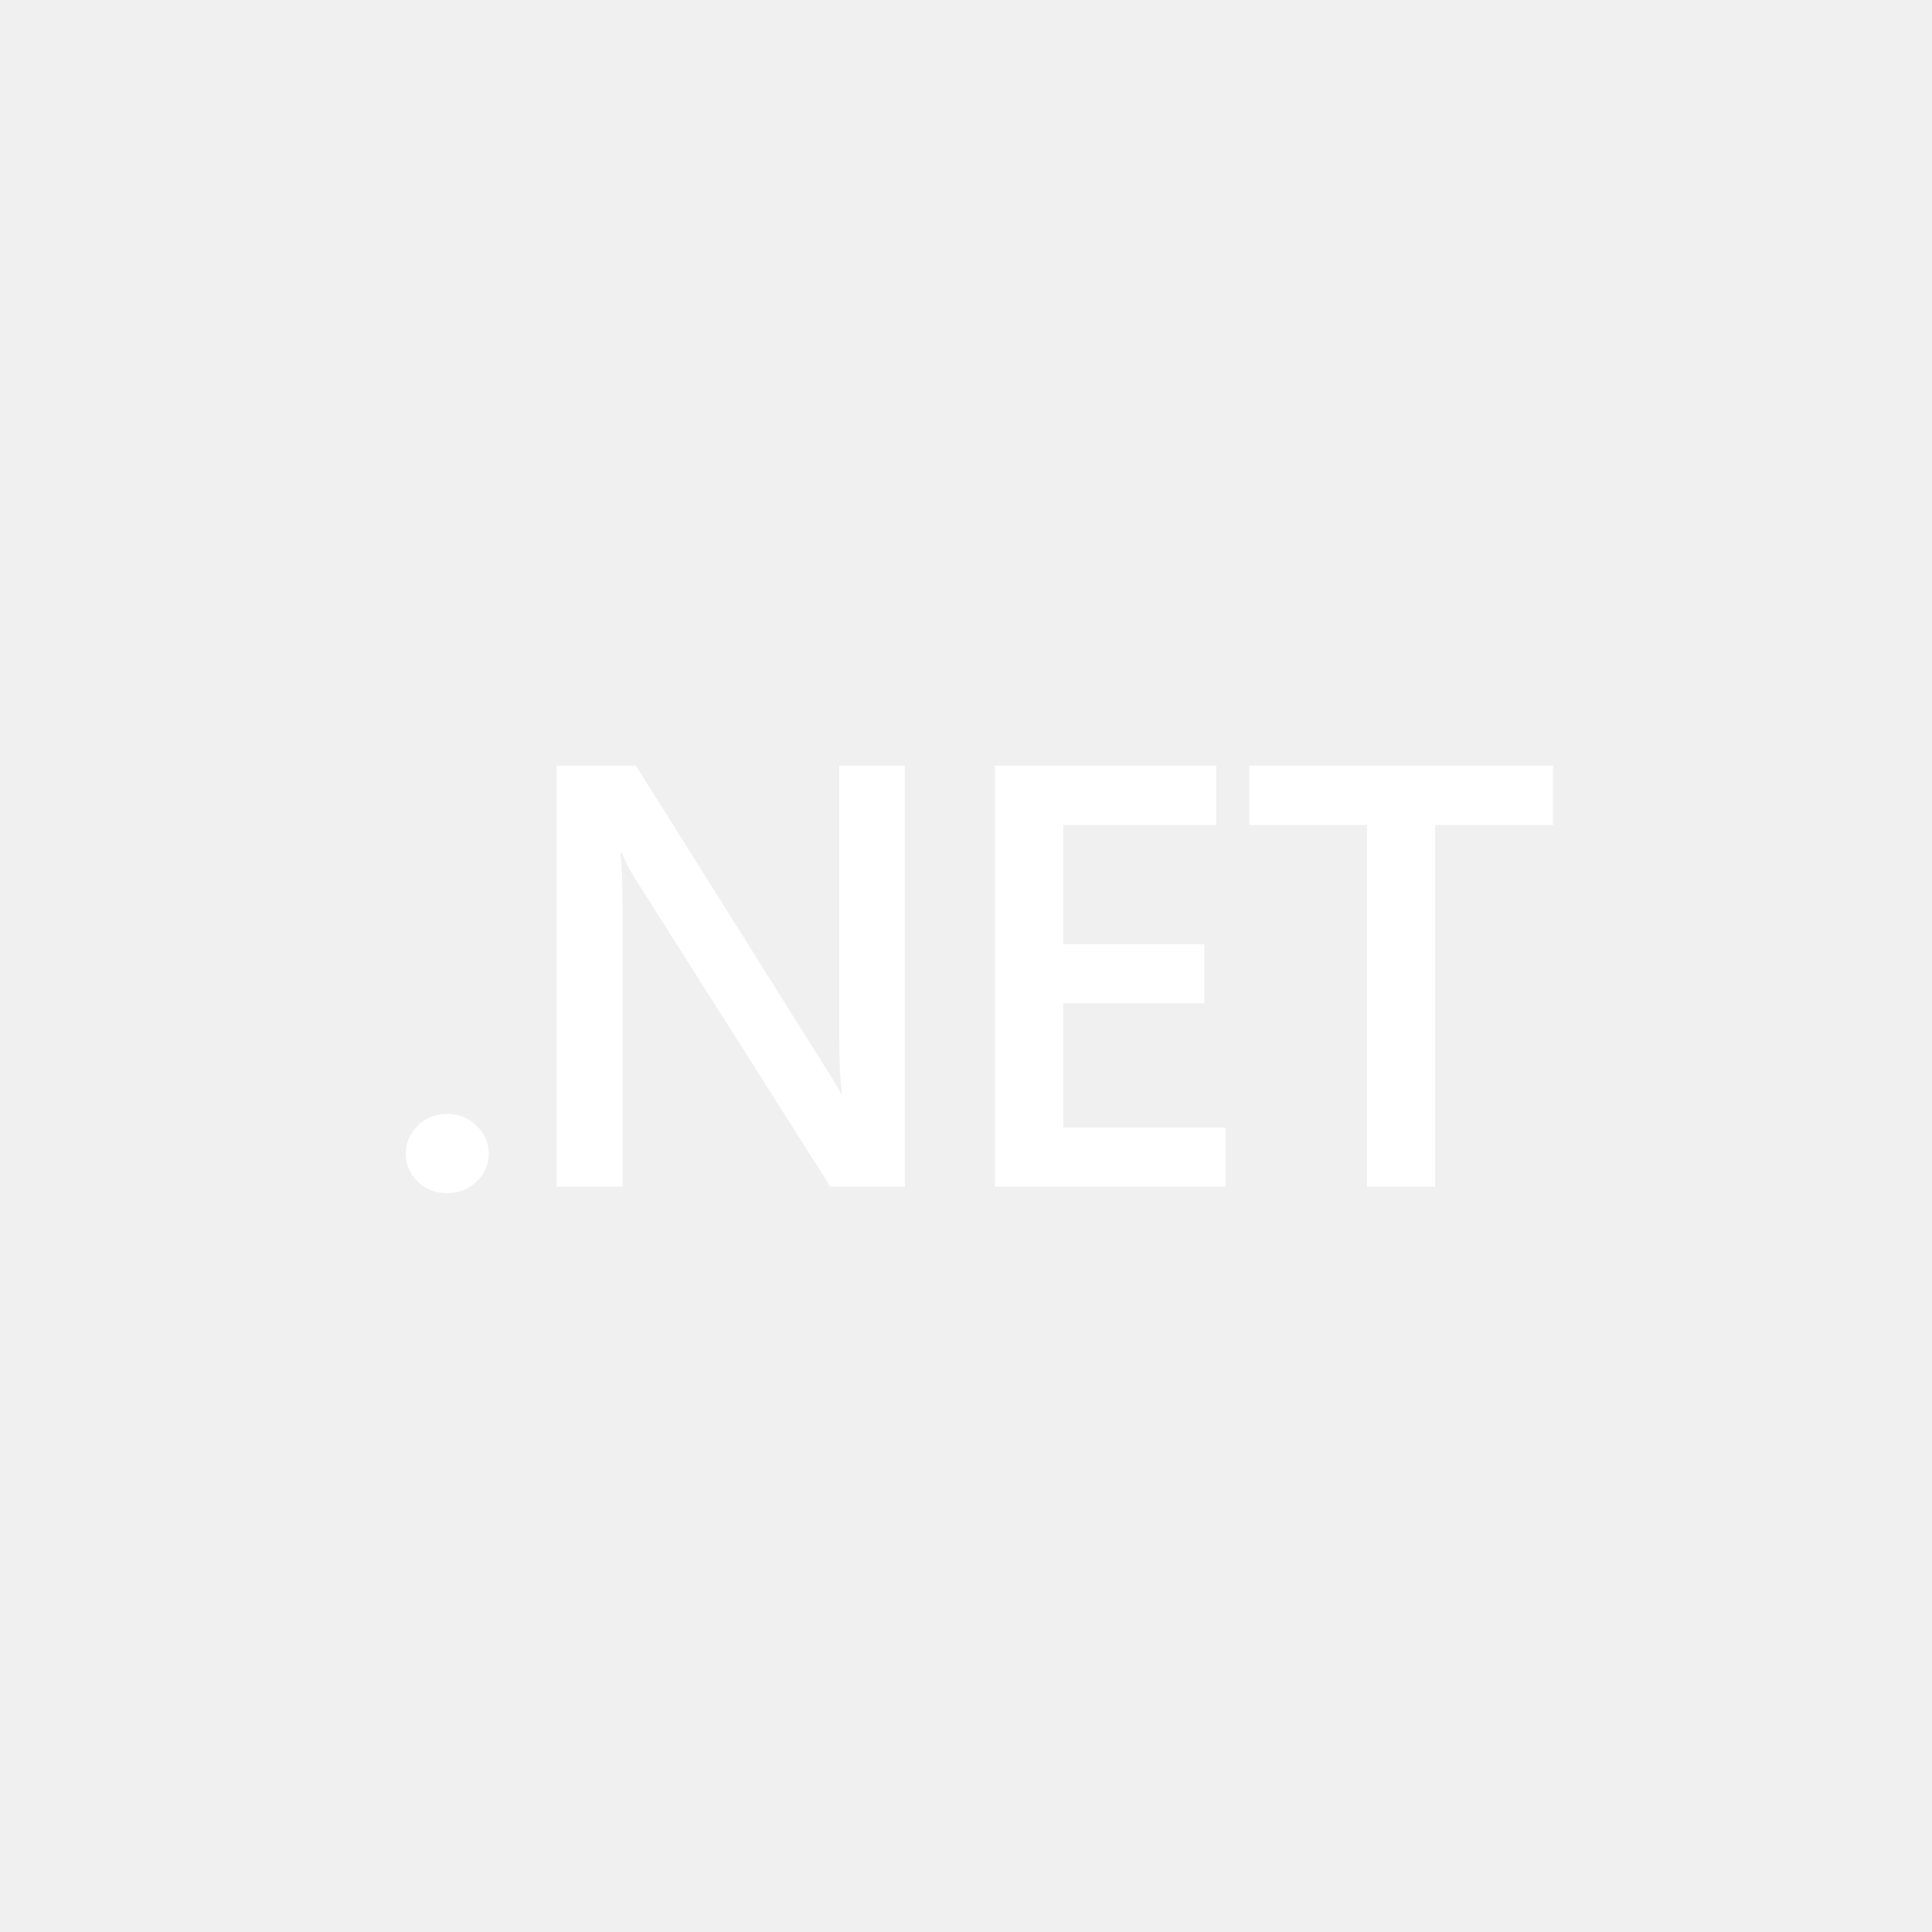
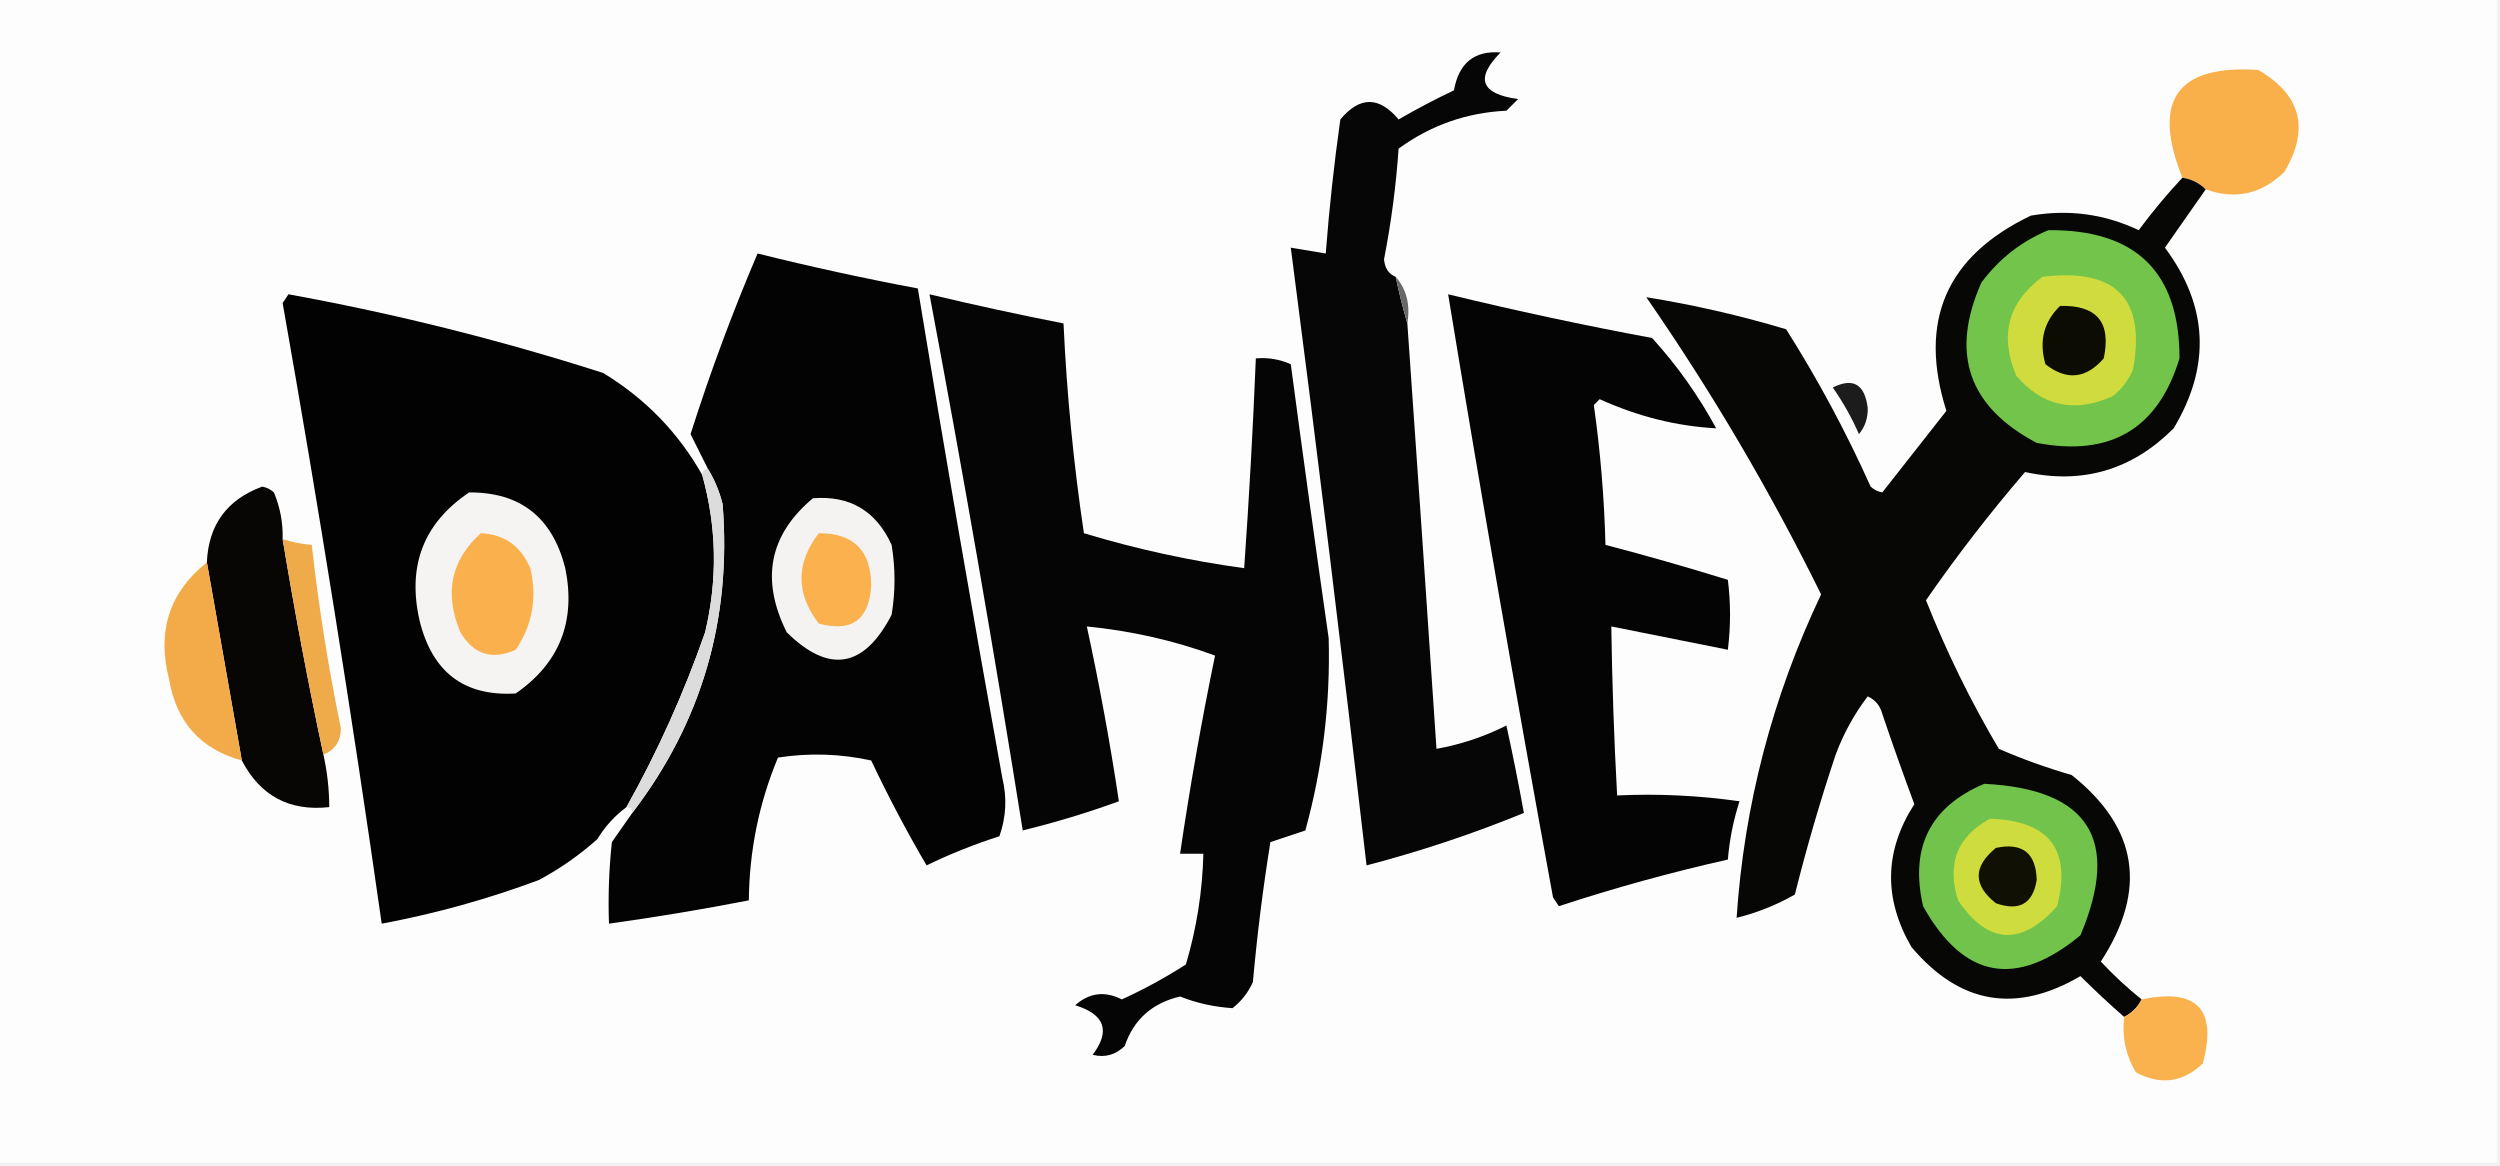
- <svg xmlns="http://www.w3.org/2000/svg" width="456" height="456" viewBox="0 0 456 456" version="1.1" xml:space="preserve" style="fill-rule:evenodd;clip-rule:evenodd;stroke-linejoin:round;stroke-miterlimit:2;">
-   <path d="m 105.5,281.609 c -2.703,0 -5.001,-0.9 -6.893,-2.702 -1.892,-1.848 -2.838,-4.042 -2.838,-6.582 0,-2.587 0.946,-4.804 2.838,-6.652 1.892,-1.848 4.19,-2.772 6.893,-2.772 2.748,0 5.068,0.924 6.96,2.772 1.937,1.848 2.906,4.064 2.906,6.652 0,2.54 -0.968,4.734 -2.906,6.582 -1.892,1.802 -4.212,2.702 -6.96,2.702 z" style="fill:#ffffff;fill-rule:nonzero;stroke-width:0.838" />
-   <path d="M 213.561,280.084 H 195.99 L 149.7,207.054 c -1.171,-1.848 -2.14,-3.765 -2.906,-5.751 h -0.406 c 0.361,2.125 0.541,6.675 0.541,13.65 v 65.132 h -15.543 v -99.36 h 18.719 l 44.737,71.298 c 1.892,2.957 3.109,4.989 3.649,6.098 h 0.27 c -0.45,-2.632 -0.676,-7.09 -0.676,-13.373 v -64.023 h 15.476 z" style="fill:#ffffff;fill-rule:nonzero;stroke-width:0.838" />
-   <path d="m 289.251,280.084 h -54.401 v -99.36 h 52.238 v 13.997 h -36.154 v 28.131 h 33.316 v 13.927 h -33.316 v 29.378 h 38.316 z" style="fill:#ffffff;fill-rule:nonzero;stroke-width:0.838" />
-   <path d="M 366.565,194.721 H 338.722 v 85.363 h -16.084 v -85.363 h -27.775 v -13.997 h 71.701 z" style="fill:#ffffff;fill-rule:nonzero;stroke-width:0.838" />
+ <svg xmlns="http://www.w3.org/2000/svg" version="1.1" width="429px" height="200px" style="shape-rendering:geometricPrecision; text-rendering:geometricPrecision; image-rendering:optimizeQuality; fill-rule:evenodd; clip-rule:evenodd">
+   <g>
+     <path style="opacity:1" fill="#fdfdfd" d="M -0.5,-0.5 C 142.5,-0.5 285.5,-0.5 428.5,-0.5C 428.5,66.167 428.5,132.833 428.5,199.5C 285.5,199.5 142.5,199.5 -0.5,199.5C -0.5,132.833 -0.5,66.167 -0.5,-0.5 Z" />
+   </g>
+   <g>
+     <path style="opacity:1" fill="#060606" d="M 239.5,47.5 C 240.078,50.28 240.745,52.947 241.5,55.5C 243.214,79.834 244.881,104.167 246.5,128.5C 250.662,127.758 254.662,126.424 258.5,124.5C 259.594,129.492 260.594,134.492 261.5,139.5C 252.73,143.09 243.73,146.09 234.5,148.5C 230.431,113.152 226.098,77.819 221.5,42.5C 223.5,42.833 225.5,43.167 227.5,43.5C 228.086,35.814 228.919,28.147 230,20.5C 233.333,16.5 236.667,16.5 240,20.5C 243.088,18.706 246.254,17.039 249.5,15.5C 250.33,10.819 252.996,8.653 257.5,9C 253.097,13.451 254.097,16.118 260.5,17C 259.833,17.667 259.167,18.333 258.5,19C 251.702,19.313 245.535,21.48 240,25.5C 239.561,31.886 238.728,38.219 237.5,44.5C 237.64,46.03 238.307,47.03 239.5,47.5 Z" />
+   </g>
+   <g>
+     <path style="opacity:1" fill="#f9b04b" d="M 378.5,32.5 C 377.395,31.399 376.062,30.733 374.5,30.5C 369.191,17.247 373.524,11.08 387.5,12C 394.876,16.267 396.376,22.101 392,29.5C 388.087,33.319 383.587,34.319 378.5,32.5 Z" />
+   </g>
+   <g>
+     <path style="opacity:1" fill="#070706" d="M 374.5,30.5 C 376.062,30.733 377.395,31.399 378.5,32.5C 376.192,35.815 373.859,39.149 371.5,42.5C 378.925,52.462 379.425,62.795 373,73.5C 365.859,80.658 357.359,83.158 347.5,81C 341.437,88.059 335.77,95.392 330.5,103C 334.002,111.838 338.169,120.338 343,128.5C 347.003,130.245 351.17,131.745 355.5,133C 366.87,142.028 368.536,152.694 360.5,165C 362.639,167.303 364.972,169.47 367.5,171.5C 366.833,172.833 365.833,173.833 364.5,174.5C 361.979,172.299 359.479,169.966 357,167.5C 345.932,173.991 336.265,172.325 328,162.5C 323.181,154.178 323.347,146.012 328.5,138C 326.59,132.858 324.756,127.691 323,122.5C 322.632,121.09 321.799,120.09 320.5,119.5C 318.21,122.494 316.376,125.827 315,129.5C 312.356,137.409 310.023,145.409 308,153.5C 304.883,155.284 301.55,156.617 298,157.5C 299.306,138.112 304.139,119.612 312.5,102C 303.757,84.258 293.757,67.258 282.5,51C 290.543,52.29 298.543,54.123 306.5,56.5C 311.97,65.142 316.803,74.142 321,83.5C 321.561,84.022 322.228,84.355 323,84.5C 326.658,79.865 330.324,75.198 334,70.5C 329.126,55.118 333.96,43.952 348.5,37C 354.981,35.885 361.147,36.718 367,39.5C 369.364,36.31 371.864,33.31 374.5,30.5 Z" />
+   </g>
+   <g>
+     <path style="opacity:1" fill="#73c44b" d="M 351.5,39.5 C 366.522,39.357 374.022,46.69 374,61.5C 370.332,73.594 362.165,78.427 349.5,76C 337.775,69.826 334.608,60.659 340,48.5C 343.045,44.406 346.878,41.406 351.5,39.5 Z" />
+   </g>
+   <g>
+     <path style="opacity:1" fill="#030303" d="M 108.5,139.5 C 120.41,123.924 125.577,106.257 124,86.5C 123.434,84.277 122.6,82.277 121.5,80.5C 120.513,78.527 119.513,76.527 118.5,74.5C 121.852,63.94 125.685,53.607 130,43.5C 139.091,45.766 148.258,47.766 157.5,49.5C 162.1,77.531 166.933,105.531 172,133.5C 172.824,136.882 172.657,140.216 171.5,143.5C 167.197,144.878 163.03,146.544 159,148.5C 155.579,142.658 152.412,136.658 149.5,130.5C 144.198,129.337 138.864,129.171 133.5,130C 130.251,137.801 128.584,145.968 128.5,154.5C 120.537,156.049 112.537,157.383 104.5,158.5C 104.334,153.821 104.501,149.155 105,144.5C 106.176,142.804 107.343,141.138 108.5,139.5 Z" />
+   </g>
+   <g>
+     <path style="opacity:1" fill="#d0dc3d" d="M 350.5,47.5 C 363.131,45.96 368.298,51.293 366,63.5C 365.215,65.286 364.049,66.786 362.5,68C 356.017,70.912 350.517,69.745 346,64.5C 343.066,57.551 344.566,51.885 350.5,47.5 Z" />
+   </g>
+   <g>
+     <path style="opacity:1" fill="#686868" d="M 239.5,47.5 C 241.369,49.635 242.036,52.302 241.5,55.5C 240.745,52.947 240.078,50.28 239.5,47.5 Z" />
+   </g>
+   <g>
+     <path style="opacity:1" fill="#020202" d="M 120.5,81.5 C 122.993,90.424 123.16,99.424 121,108.5C 117.358,118.941 112.858,128.941 107.5,138.5C 105.5,139.976 103.833,141.809 102.5,144C 99.443,146.723 96.11,149.056 92.5,151C 83.687,154.286 74.687,156.786 65.5,158.5C 60.432,122.923 54.765,87.423 48.5,52C 48.833,51.5 49.167,51 49.5,50.5C 67.774,53.825 85.774,58.325 103.5,64C 110.741,68.406 116.407,74.239 120.5,81.5 Z" />
+   </g>
+   <g>
+     <path style="opacity:1" fill="#050505" d="M 159.5,50.5 C 167.127,52.323 174.794,53.99 182.5,55.5C 183.052,67.567 184.219,79.567 186,91.5C 195.006,94.224 204.173,96.224 213.5,97.5C 214.347,85.511 215.014,73.511 215.5,61.5C 217.591,61.318 219.591,61.652 221.5,62.5C 223.585,78.183 225.752,93.849 228,109.5C 228.306,120.669 226.973,131.669 224,142.5C 222,143.167 220,143.833 218,144.5C 216.719,152.465 215.719,160.465 215,168.5C 214.215,170.286 213.049,171.786 211.5,173C 208.34,172.798 205.34,172.132 202.5,171C 197.701,172.129 194.534,174.962 193,179.5C 191.401,181.036 189.567,181.536 187.5,181C 190.593,176.9 189.593,174.066 184.5,172.5C 186.922,170.35 189.589,170.017 192.5,171.5C 196.327,169.754 199.993,167.754 203.5,165.5C 205.337,159.308 206.337,152.974 206.5,146.5C 205.167,146.5 203.833,146.5 202.5,146.5C 204.174,135.11 206.174,123.777 208.5,112.5C 201.537,109.929 194.204,108.263 186.5,107.5C 188.664,117.487 190.497,127.487 192,137.5C 186.599,139.467 181.099,141.133 175.5,142.5C 170.597,111.747 165.263,81.08 159.5,50.5 Z" />
+   </g>
+   <g>
+     <path style="opacity:1" fill="#040404" d="M 248.5,50.5 C 260.081,53.316 271.747,55.816 283.5,58C 287.768,62.69 291.435,67.856 294.5,73.5C 287.716,73.134 281.049,71.467 274.5,68.5C 274.167,68.833 273.833,69.167 273.5,69.5C 274.624,77.441 275.29,85.441 275.5,93.5C 282.531,95.342 289.531,97.342 296.5,99.5C 296.998,103.425 296.998,107.425 296.5,111.5C 289.833,110.167 283.167,108.833 276.5,107.5C 276.638,117.175 276.971,126.842 277.5,136.5C 284.532,136.17 291.532,136.503 298.5,137.5C 297.449,140.757 296.782,144.09 296.5,147.5C 286.721,149.695 277.054,152.362 267.5,155.5C 267.167,155 266.833,154.5 266.5,154C 260.172,119.535 254.172,85.035 248.5,50.5 Z" />
+   </g>
+   <g>
+     <path style="opacity:1" fill="#0c0c03" d="M 353.5,52.5 C 359.82,52.32 362.32,55.32 361,61.5C 357.952,65.01 354.619,65.343 351,62.5C 349.861,58.579 350.695,55.246 353.5,52.5 Z" />
+   </g>
+   <g>
+     <path style="opacity:1" fill="#1c1c1c" d="M 314.5,66.5 C 317.992,64.751 319.992,65.918 320.5,70C 320.546,71.728 320.046,73.228 319,74.5C 317.726,71.609 316.226,68.942 314.5,66.5 Z" />
+   </g>
+   <g>
+     <path style="opacity:1" fill="#dcdcdc" d="M 121.5,80.5 C 122.6,82.277 123.434,84.277 124,86.5C 125.577,106.257 120.41,123.924 108.5,139.5C 108.5,138.833 108.167,138.5 107.5,138.5C 112.858,128.941 117.358,118.941 121,108.5C 123.16,99.424 122.993,90.424 120.5,81.5C 120.5,80.833 120.833,80.5 121.5,80.5 Z" />
+   </g>
+   <g>
+     <path style="opacity:1" fill="#070604" d="M 48.5,92.5 C 50.567,105.009 52.9,117.342 55.5,129.5C 56.159,132.455 56.492,135.455 56.5,138.5C 49.673,139.253 44.673,136.586 41.5,130.5C 39.502,119.173 37.502,107.84 35.5,96.5C 35.777,90.056 38.944,85.723 45,83.5C 45.772,83.645 46.439,83.978 47,84.5C 48.079,87.063 48.579,89.729 48.5,92.5 Z" />
+   </g>
+   <g>
+     <path style="opacity:1" fill="#f5f4f2" d="M 80.5,84.5 C 89.3,84.451 94.8,88.785 97,97.5C 98.855,106.616 96.021,113.782 88.5,119C 79.676,119.537 74.176,115.37 72,106.5C 69.853,97.09 72.686,89.757 80.5,84.5 Z" />
+   </g>
+   <g>
+     <path style="opacity:1" fill="#f4f3f1" d="M 139.5,85.5 C 145.841,84.998 150.341,87.665 153,93.5C 153.667,97.5 153.667,101.5 153,105.5C 148.255,114.651 142.255,115.651 135,108.5C 130.49,99.444 131.99,91.777 139.5,85.5 Z" />
+   </g>
+   <g>
+     <path style="opacity:1" fill="#fab14e" d="M 140.5,91.5 C 146.473,91.473 149.473,94.473 149.5,100.5C 149.135,106.369 146.135,108.536 140.5,107C 136.541,101.835 136.541,96.668 140.5,91.5 Z" />
+   </g>
+   <g>
+     <path style="opacity:1" fill="#fab14d" d="M 82.5,91.5 C 86.526,91.677 89.359,93.677 91,97.5C 92.195,102.6 91.362,107.267 88.5,111.5C 84.429,113.32 81.262,112.32 79,108.5C 76.197,101.831 77.363,96.164 82.5,91.5 Z" />
+   </g>
+   <g>
+     <path style="opacity:1" fill="#efaa4a" d="M 48.5,92.5 C 50.117,93.038 51.784,93.371 53.5,93.5C 54.677,104.063 56.344,114.563 58.5,125C 58.478,127.183 57.478,128.683 55.5,129.5C 52.9,117.342 50.567,105.009 48.5,92.5 Z" />
+   </g>
+   <g>
+     <path style="opacity:1" fill="#f3ab49" d="M 35.5,96.5 C 37.502,107.84 39.502,119.173 41.5,130.5C 34.406,128.566 30.239,123.9 29,116.5C 26.903,108.293 29.07,101.626 35.5,96.5 Z" />
+   </g>
+   <g>
+     <path style="opacity:1" fill="#72c34b" d="M 340.5,134.5 C 358.445,135.403 363.945,144.07 357,160.5C 345.947,169.622 336.947,167.956 330,155.5C 327.696,145.44 331.196,138.44 340.5,134.5 Z" />
+   </g>
+   <g>
+     <path style="opacity:1" fill="#cfdc3d" d="M 341.5,140.5 C 351.666,140.818 355.5,145.818 353,155.5C 346.833,162.412 341.167,162.079 336,154.5C 334.025,148.177 335.858,143.51 341.5,140.5 Z" />
+   </g>
+   <g>
+     <path style="opacity:1" fill="#111004" d="M 342.5,145.5 C 347.039,144.539 349.372,146.373 349.5,151C 348.841,155.082 346.508,156.416 342.5,155C 338.562,151.887 338.562,148.72 342.5,145.5 Z" />
+   </g>
+   <g>
+     <path style="opacity:1" fill="#fab24f" d="M 364.5,174.5 C 365.833,173.833 366.833,172.833 367.5,171.5C 377.006,169.505 380.506,173.172 378,182.5C 374.547,185.769 370.714,186.269 366.5,184C 364.773,181.096 364.107,177.93 364.5,174.5 Z" />
+   </g>
</svg>
